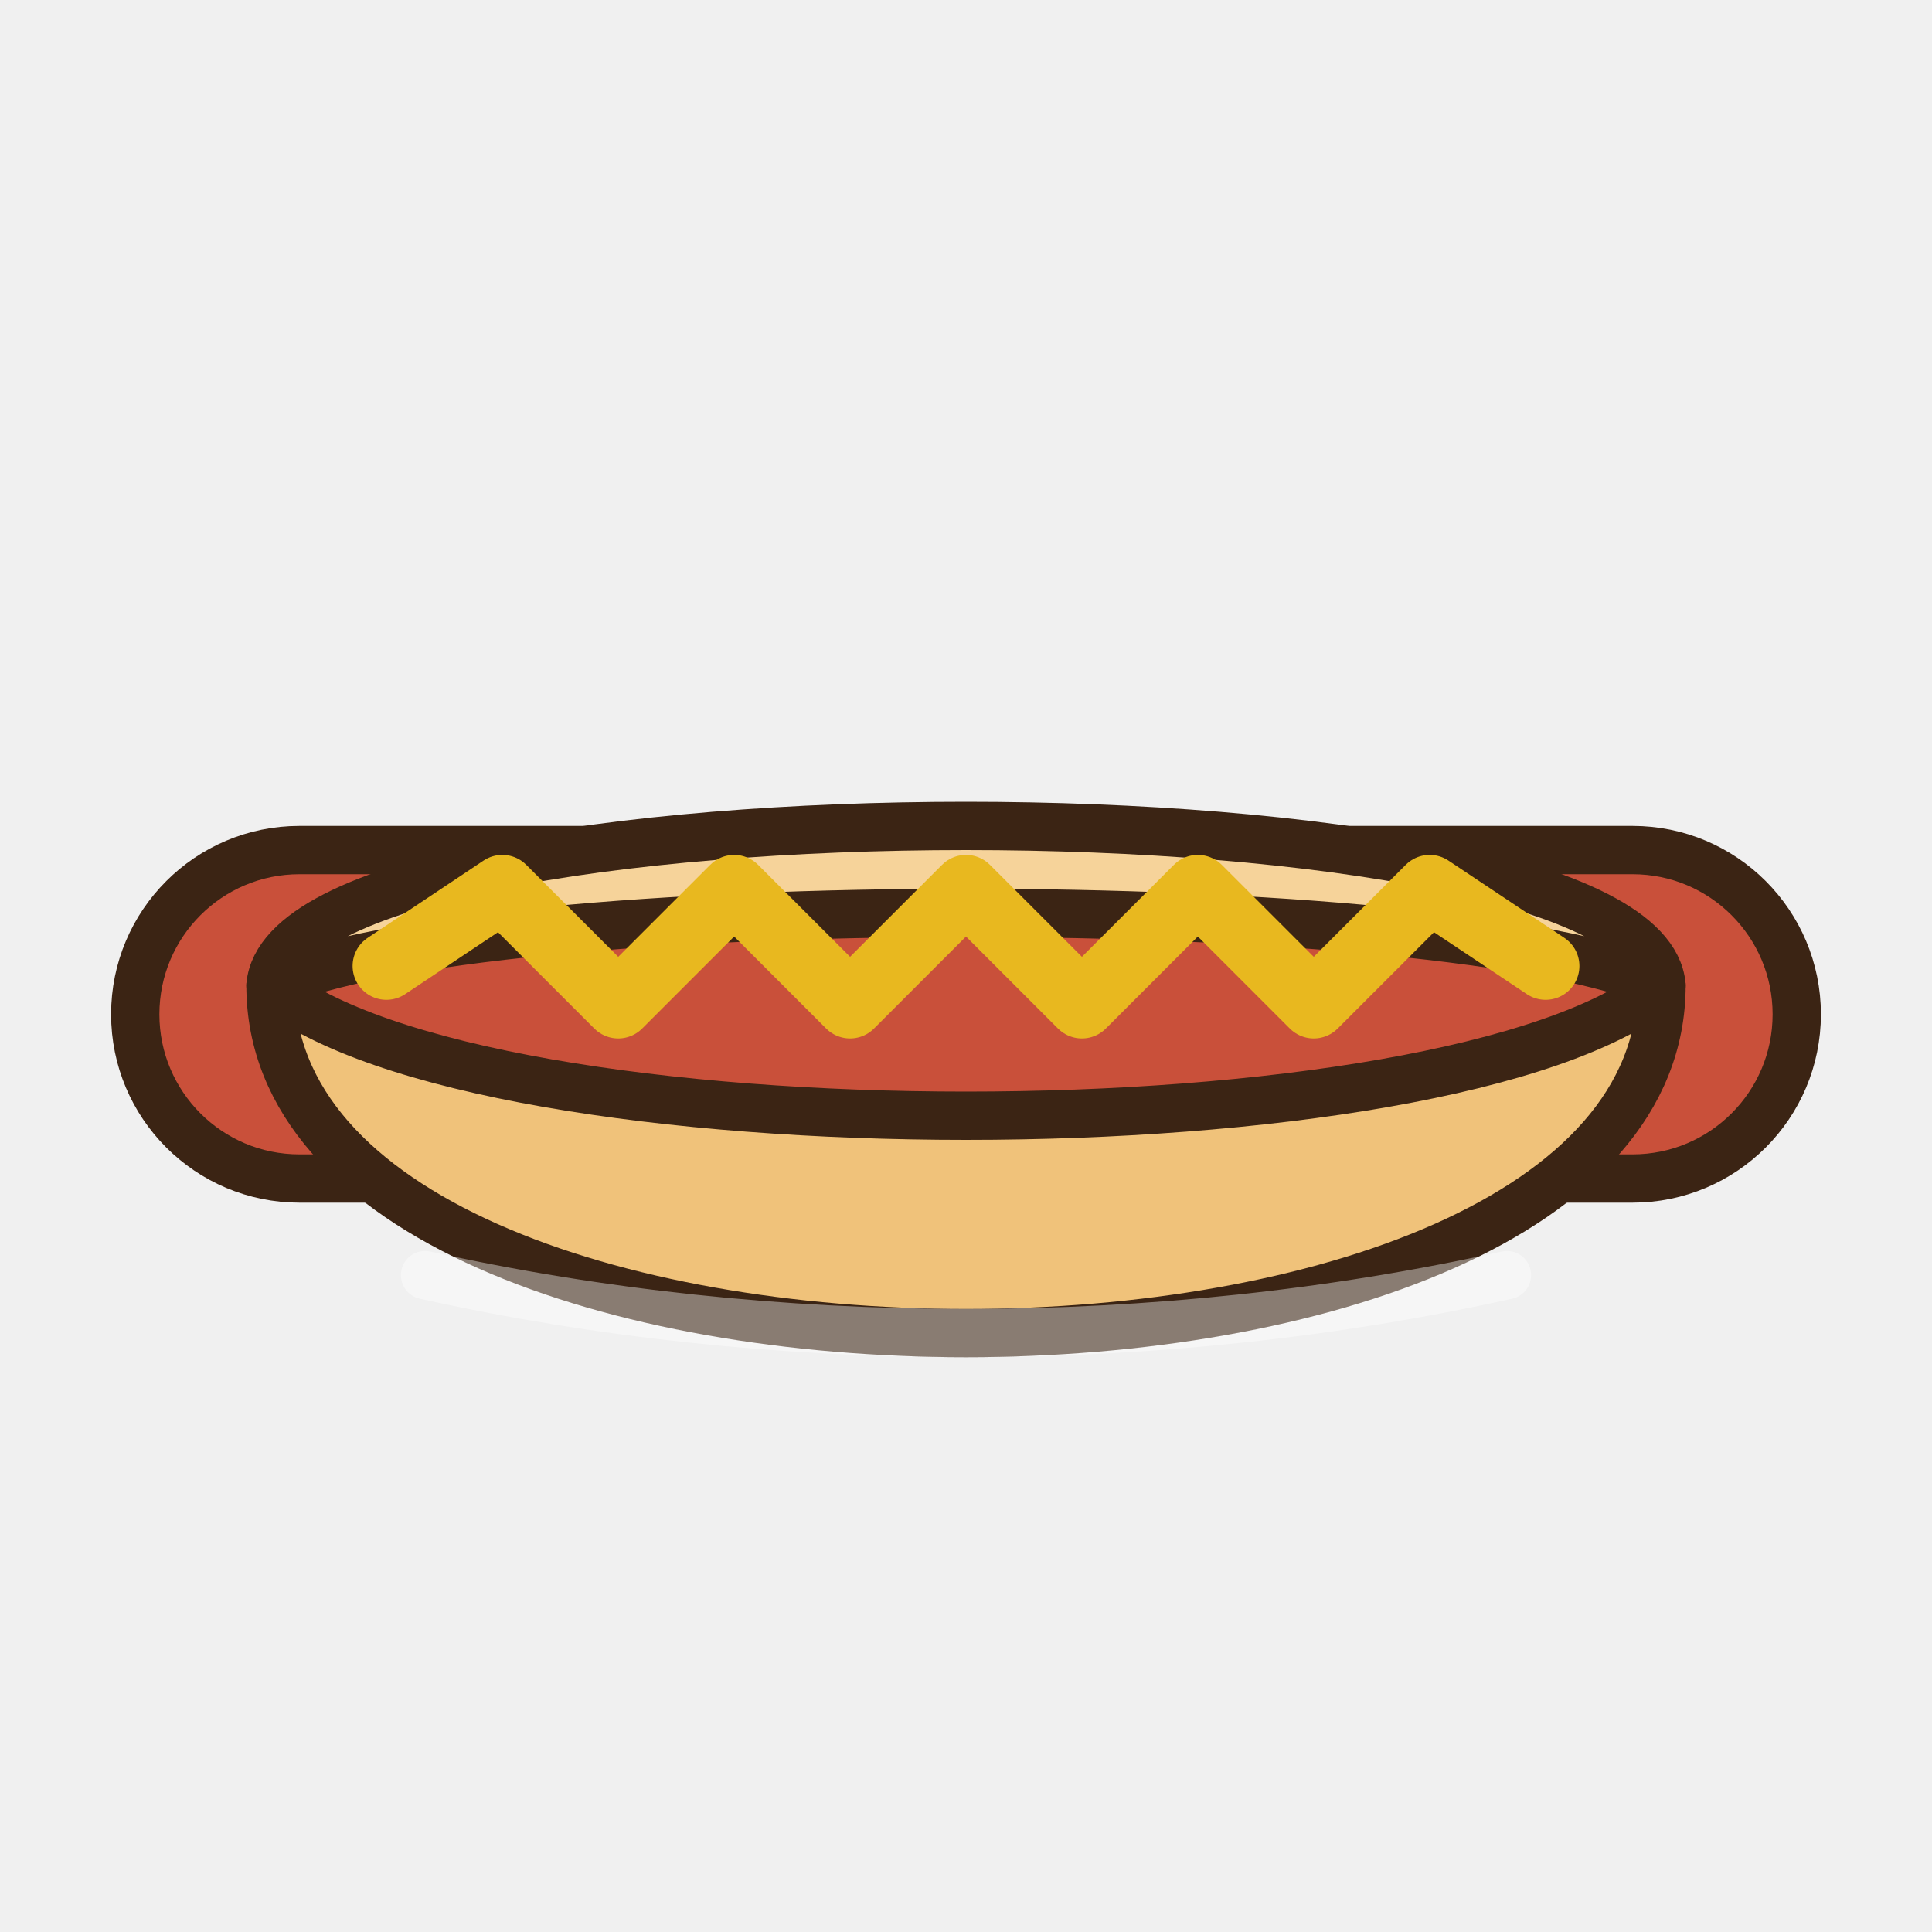
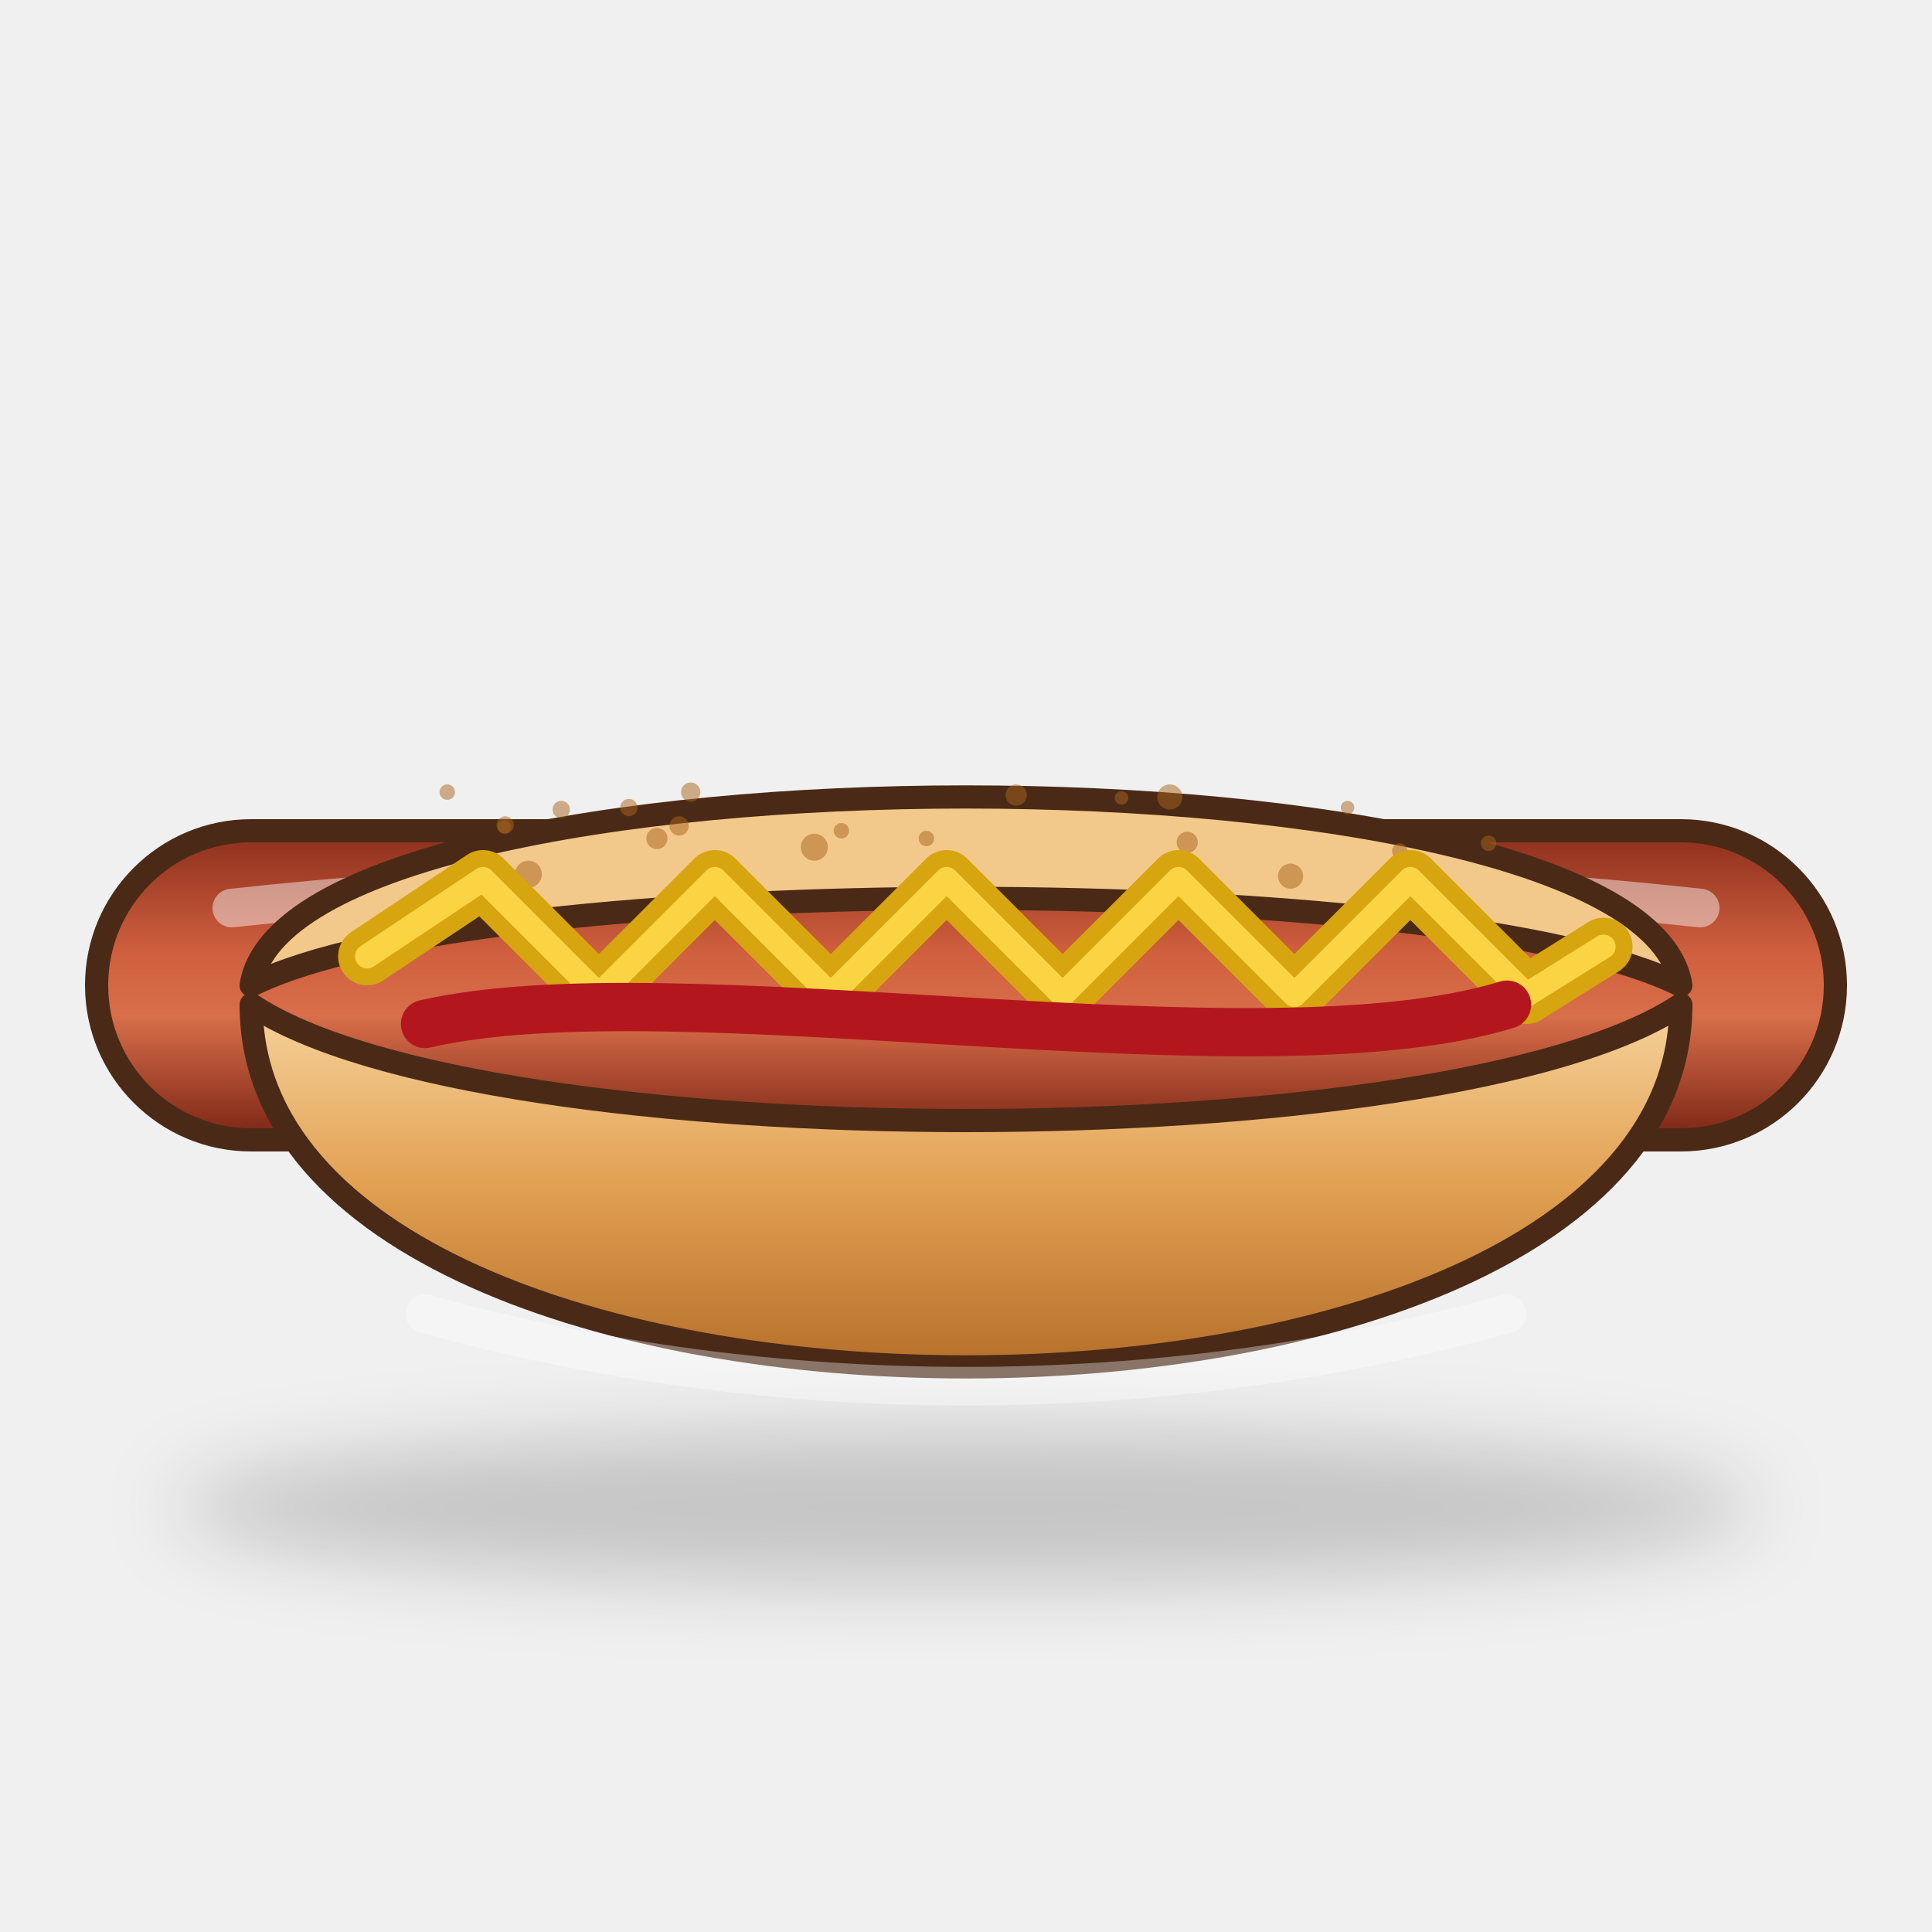
<svg xmlns="http://www.w3.org/2000/svg" width="200" height="200" viewBox="0 0 200 200" role="img" aria-label="Hot Dog">
-   <g stroke="#3b2414" stroke-width="5" stroke-linejoin="round" stroke-linecap="round">
-     <rect x="14" y="88" width="172" height="34" rx="17" fill="#c9503a" />
-     <path d="M28 102 C 28 150, 172 150, 172 102 C 150 120, 50 120, 28 102 Z" fill="#f0c27a" />
-     <path d="M28 102 C 30 80, 170 80, 172 102 C 150 92, 50 92, 28 102 Z" fill="#f6d39a" />
-     <path d="M40 100 L52 92 L64 104 L76 92 L88 104 L100 92 L112 104 L124 92 L136 104 L148 92 L160 100" fill="none" stroke="#e8b81f" stroke-width="7" />
-     <path d="M44 132 C 80 140, 120 140, 156 132" fill="none" stroke="#fff" stroke-width="5" opacity="0.4" />
+   <defs>
+     <filter id="weich" x="-50%" y="-50%" width="200%" height="200%">
+       <feGaussianBlur stdDeviation="4" />
+     </filter>
+     <linearGradient id="bh3" x1="0" y1="0" x2="0" y2="1">
+       <stop offset="0" stop-color="#f6d39c" />
+       <stop offset="0.5" stop-color="#e2a052" />
+       <stop offset="1" stop-color="#b56f2a" />
+     </linearGradient>
+     <linearGradient id="wh3" x1="0" y1="0" x2="0" y2="1">
+       <stop offset="0" stop-color="#8c2e1c" />
+       <stop offset="0.4" stop-color="#d0603f" />
+       <stop offset="0.6" stop-color="#d86e4a" />
+       <stop offset="1" stop-color="#7a2414" />
+     </linearGradient>
+   </defs>
+   <ellipse cx="100" cy="156" rx="82" ry="8" fill="#000" opacity=".18" filter="url(#weich)" />
+   <g stroke="#4a2a16" stroke-width="2.4" stroke-linejoin="round" stroke-linecap="round">
+     <rect x="10" y="86" width="180" height="32" rx="16" fill="url(#wh3)" />
+     <path d="M24 94 C 70 89, 130 89, 176 94" fill="none" stroke="#fff" stroke-width="4" opacity="0.45" />
+     <path d="M26 104 C 26 154, 174 154, 174 104 C 150 120, 50 120, 26 104 Z" fill="url(#bh3)" />
+     <path d="M26 102 C 30 76, 170 76, 174 102 C 150 90, 50 90, 26 102 Z" fill="#f2c98a" />
+     <circle cx="58.1" cy="83.8" r="0.9" fill="#a8641e" stroke="none" opacity="0.5" />
+     <circle cx="68.0" cy="86.8" r="1.1" fill="#a8641e" stroke="none" opacity="0.5" />
+     <circle cx="71.5" cy="82.0" r="1.0" fill="#a8641e" stroke="none" opacity="0.5" />
+     <circle cx="84.3" cy="87.7" r="1.4" fill="#a8641e" stroke="none" opacity="0.5" />
+     <circle cx="122.9" cy="87.2" r="1.1" fill="#a8641e" stroke="none" opacity="0.5" />
+     <circle cx="121.1" cy="82.5" r="1.3" fill="#a8641e" stroke="none" opacity="0.5" />
+     <circle cx="133.6" cy="90.7" r="1.3" fill="#a8641e" stroke="none" opacity="0.5" />
+     <circle cx="87.1" cy="86.0" r="0.8" fill="#a8641e" stroke="none" opacity="0.5" />
+     <circle cx="116.1" cy="82.6" r="0.7" fill="#a8641e" stroke="none" opacity="0.5" />
+     <circle cx="65.1" cy="83.6" r="0.9" fill="#a8641e" stroke="none" opacity="0.5" />
+     <circle cx="46.3" cy="82.0" r="0.8" fill="#a8641e" stroke="none" opacity="0.5" />
+     <circle cx="52.2" cy="85.6" r="0.7" fill="#a8641e" stroke="none" opacity="0.5" />
+     <circle cx="144.9" cy="88.1" r="0.8" fill="#a8641e" stroke="none" opacity="0.5" />
+     <circle cx="70.3" cy="85.5" r="1.0" fill="#a8641e" stroke="none" opacity="0.5" />
+     <circle cx="54.7" cy="90.5" r="1.4" fill="#a8641e" stroke="none" opacity="0.5" />
+     <circle cx="95.9" cy="86.8" r="0.8" fill="#a8641e" stroke="none" opacity="0.5" />
+     <circle cx="52.3" cy="85.4" r="0.9" fill="#a8641e" stroke="none" opacity="0.5" />
+     <circle cx="139.5" cy="83.6" r="0.7" fill="#a8641e" stroke="none" opacity="0.5" />
+     <circle cx="154.1" cy="87.3" r="0.8" fill="#a8641e" stroke="none" opacity="0.5" />
+     <circle cx="105.2" cy="82.3" r="1.1" fill="#a8641e" stroke="none" opacity="0.5" />
+     <path d="M38 99 L50 91 L62 103 L74 91 L86 103 L98 91 L110 103 L122 91 L134 103 L146 91 L158 103 L166 98" fill="none" stroke="#d7a50f" stroke-width="6" />
+     <path d="M38 99 L50 91 L62 103 L74 91 L86 103 L98 91 L110 103 L122 91 L134 103 L146 91 L158 103 L166 98" fill="none" stroke="#ffd94a" stroke-width="2.5" stroke-opacity=".9" />
+     <path d="M44 106 C 70 100, 130 112, 156 104" fill="none" stroke="#b3171d" stroke-width="5" />
+     <path d="M44 136 C 80 146, 120 146, 156 136" fill="none" stroke="#fff" stroke-width="4" opacity="0.35" />
  </g>
</svg>
